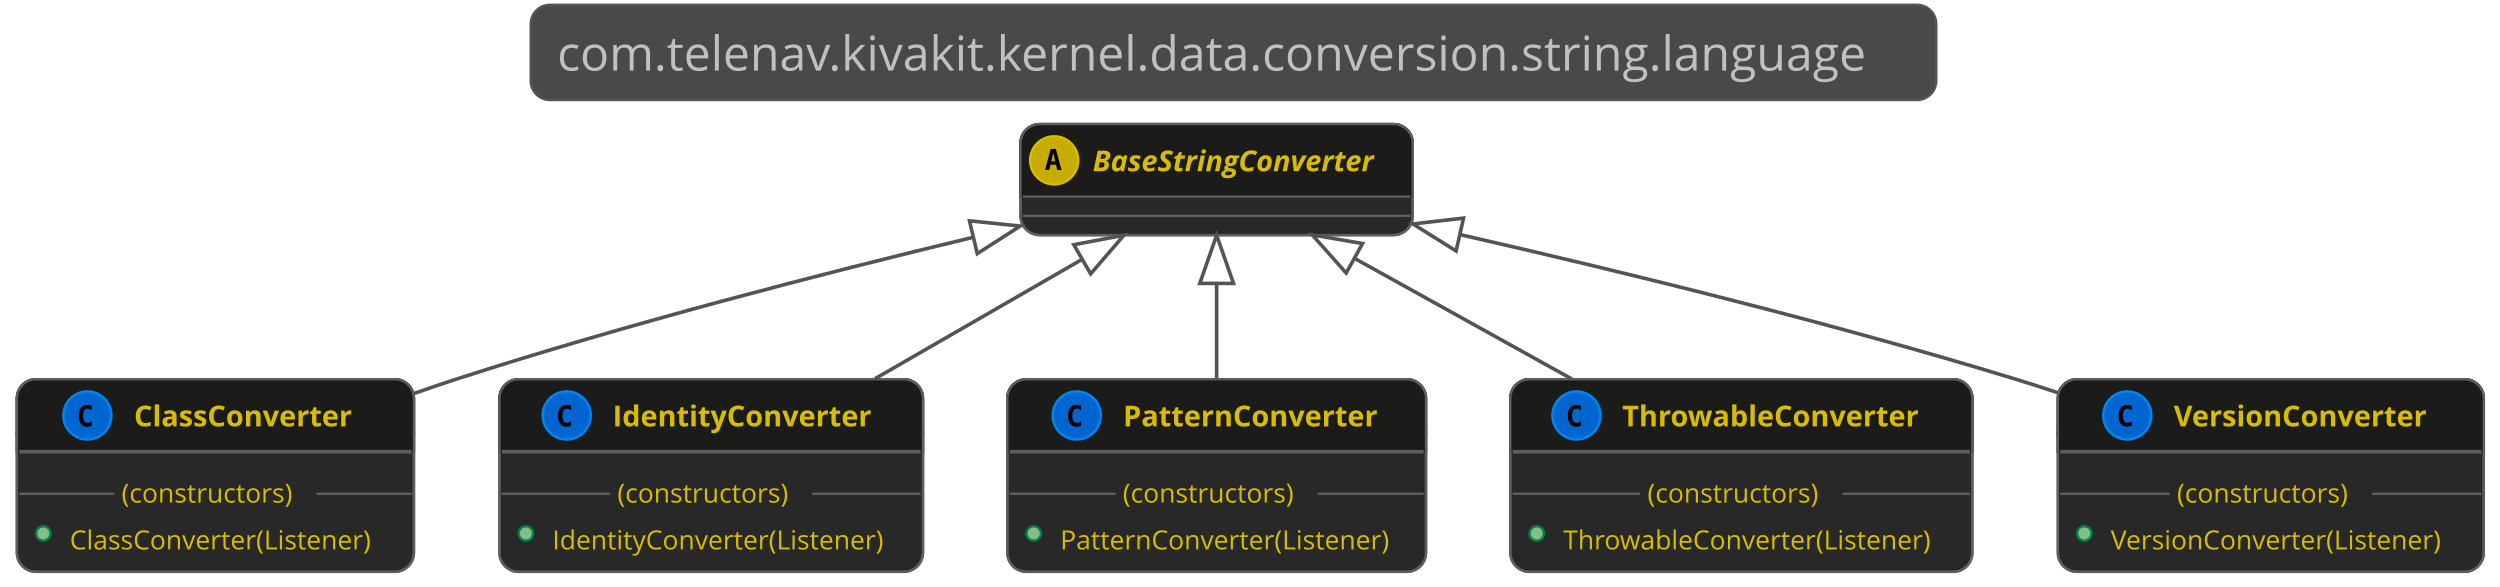
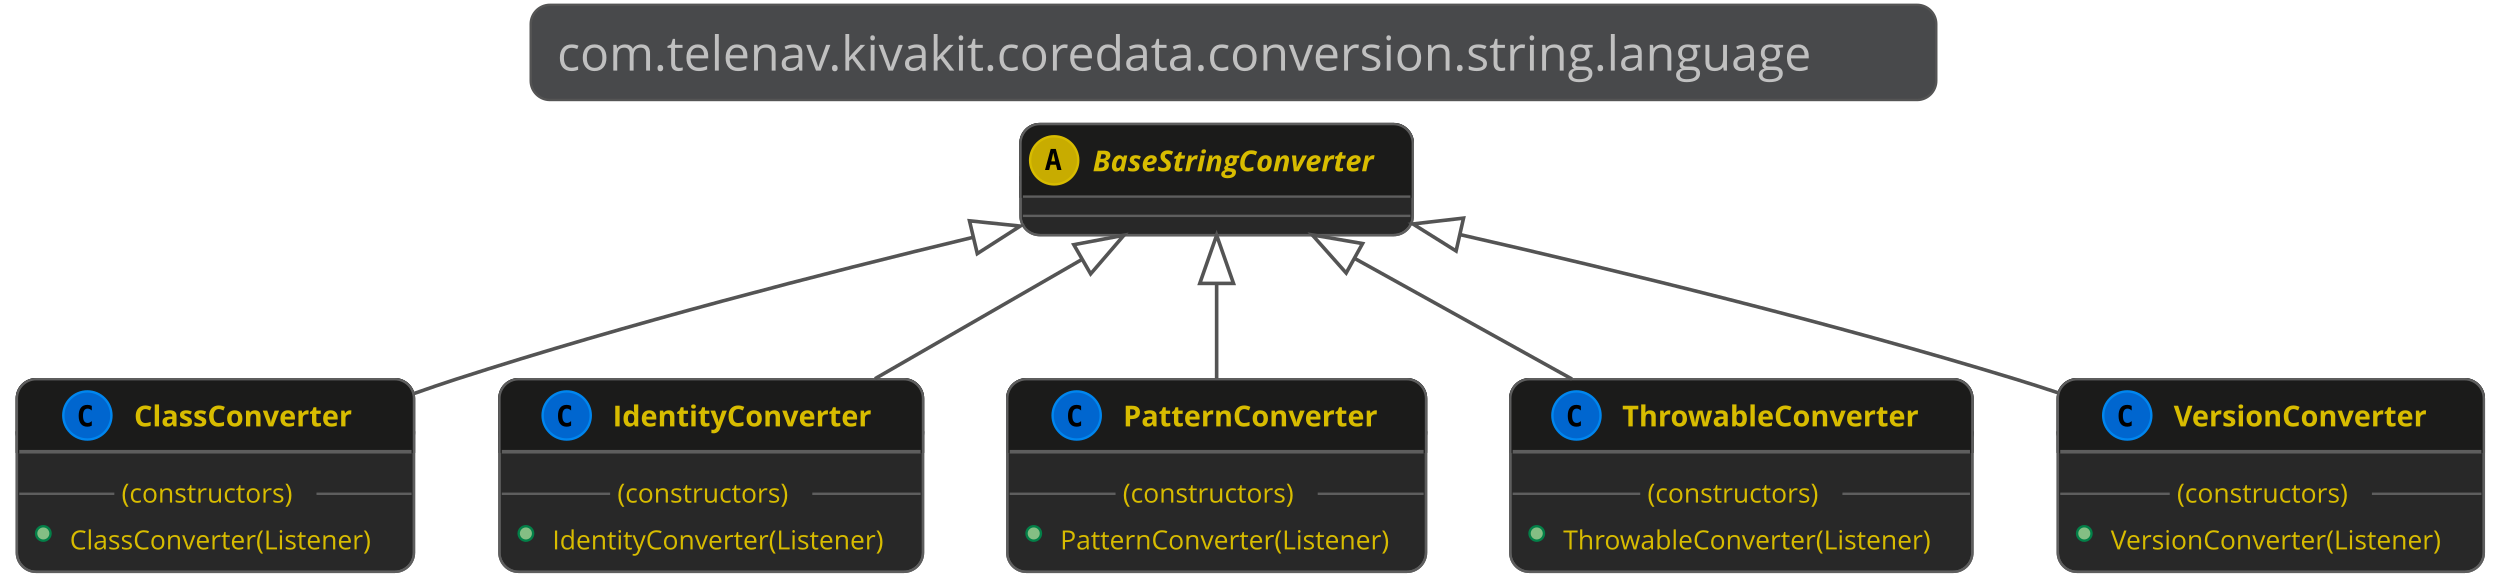
<svg xmlns="http://www.w3.org/2000/svg" contentScriptType="application/ecmascript" contentStyleType="text/css" height="254.167px" preserveAspectRatio="none" style="width:1082px;height:254px;background:#333333;" version="1.1" viewBox="0 0 1082 254" width="1082.292px" zoomAndPan="magnify">
  <defs />
  <g>
    <rect fill="#48494B" height="41.203" rx="8.333" ry="8.333" style="stroke:#545454;stroke-width:1.042;" width="608.333" x="229.688" y="2.083" />
-     <text fill="#C0C0C0" font-family="Open Sans,Avenir,Nunito,Arial,Helvetica,SansSerif" font-size="20.833" lengthAdjust="spacing" textLength="585.417" x="241.146" y="30.558">com.telenav.kivakit.kernel.data.conversion.string.language</text>
+     <text fill="#C0C0C0" font-family="Open Sans,Avenir,Nunito,Arial,Helvetica,SansSerif" font-size="20.833" lengthAdjust="spacing" textLength="585.417" x="241.146" y="30.558">com.telenav.kivakit.coredata.conversion.string.language</text>
    <rect codeLine="6" fill="#282828" height="48.055" id="BaseStringConverter" rx="8.333" ry="8.333" style="stroke:#5E5E5E;stroke-width:1.042;" width="169.792" x="441.667" y="53.703" />
    <rect fill="#1B1B1A" height="31.388" rx="8.333" ry="8.333" style="stroke:#1B1B1A;stroke-width:1.042;" width="169.792" x="441.667" y="53.703" />
    <rect fill="#1B1B1A" height="8.333" style="stroke:#1B1B1A;stroke-width:1.042;" width="169.792" x="441.667" y="76.758" />
    <rect codeLine="6" fill="none" height="48.055" id="BaseStringConverter" rx="8.333" ry="8.333" style="stroke:#5E5E5E;stroke-width:1.042;" width="169.792" x="441.667" y="53.703" />
    <ellipse cx="456.25" cy="69.397" fill="#C8AC00" rx="10.417" ry="10.417" style="stroke:#D8BC00;stroke-width:1.042;" />
    <path d="M455.843,66.099 L454.995,69.828 L456.698,69.828 Z M454.745,64.451 L456.948,64.451 L459.408,73.564 L457.607,73.564 L457.046,71.311 L454.635,71.311 L454.085,73.564 L452.285,73.564 Z " fill="#000000" />
    <text fill="#D8BC00" font-family="Open Sans,Avenir,Nunito,Arial,Helvetica,SansSerif" font-size="12.5" font-style="italic" font-weight="bold" lengthAdjust="spacing" textLength="132.292" x="472.917" y="74.121">BaseStringConverter</text>
    <line style="stroke:#5E5E5E;stroke-width:1.042;" x1="442.708" x2="610.417" y1="85.091" y2="85.091" />
    <line style="stroke:#5E5E5E;stroke-width:1.042;" x1="442.708" x2="610.417" y1="93.424" y2="93.424" />
    <rect codeLine="9" fill="#282828" height="83.378" id="ClassConverter" rx="8.333" ry="8.333" style="stroke:#5E5E5E;stroke-width:1.042;" width="171.875" x="7.292" y="164.119" />
    <rect fill="#1B1B1A" height="31.388" rx="8.333" ry="8.333" style="stroke:#1B1B1A;stroke-width:1.042;" width="171.875" x="7.292" y="164.119" />
    <rect fill="#1B1B1A" height="8.333" style="stroke:#1B1B1A;stroke-width:1.042;" width="171.875" x="7.292" y="187.174" />
    <rect codeLine="9" fill="none" height="83.378" id="ClassConverter" rx="8.333" ry="8.333" style="stroke:#5E5E5E;stroke-width:1.042;" width="171.875" x="7.292" y="164.119" />
    <ellipse cx="37.812" cy="179.814" fill="#0066CF" rx="10.417" ry="10.417" style="stroke:#0086EF;stroke-width:1.042;" />
    <path d="M39.723,184.239 Q39.296,184.458 38.826,184.568 Q38.356,184.678 37.837,184.678 Q35.994,184.678 35.023,183.464 Q34.053,182.249 34.053,179.954 Q34.053,177.653 35.023,176.438 Q35.994,175.224 37.837,175.224 Q38.356,175.224 38.832,175.334 Q39.308,175.444 39.723,175.663 L39.723,177.665 Q39.259,177.238 38.823,177.04 Q38.386,176.841 37.922,176.841 Q36.934,176.841 36.43,177.625 Q35.926,178.41 35.926,179.954 Q35.926,181.492 36.43,182.276 Q36.934,183.061 37.922,183.061 Q38.386,183.061 38.823,182.862 Q39.259,182.664 39.723,182.237 Z " fill="#000000" />
    <text fill="#D8BC00" font-family="Open Sans,Avenir,Nunito,Arial,Helvetica,SansSerif" font-size="12.5" font-weight="bold" lengthAdjust="spacing" textLength="98.958" x="58.021" y="184.538">ClassConverter</text>
    <line style="stroke:#5E5E5E;stroke-width:1.562;" x1="8.333" x2="178.125" y1="195.508" y2="195.508" />
    <ellipse cx="18.75" cy="230.878" fill="#84BE84" rx="3.125" ry="3.125" style="stroke:#038048;stroke-width:1.042;" />
    <text fill="#D8BC00" font-family="Open Sans,Avenir,Nunito,Arial,Helvetica,SansSerif" font-size="11.458" lengthAdjust="spacing" textLength="139.583" x="30.208" y="237.789">ClassConverter(Listener)</text>
    <line style="stroke:#5E5E5E;stroke-width:1.042;" x1="8.333" x2="49.479" y1="213.714" y2="213.714" />
    <text fill="#D8BC00" font-family="Open Sans,Avenir,Nunito,Arial,Helvetica,SansSerif" font-size="11.458" lengthAdjust="spacing" textLength="81.25" x="52.604" y="217.523">(constructors)</text>
    <line style="stroke:#5E5E5E;stroke-width:1.042;" x1="136.979" x2="178.125" y1="213.714" y2="213.714" />
    <rect codeLine="16" fill="#282828" height="83.378" id="IdentityConverter" rx="8.333" ry="8.333" style="stroke:#5E5E5E;stroke-width:1.042;" width="183.333" x="216.146" y="164.119" />
    <rect fill="#1B1B1A" height="31.388" rx="8.333" ry="8.333" style="stroke:#1B1B1A;stroke-width:1.042;" width="183.333" x="216.146" y="164.119" />
    <rect fill="#1B1B1A" height="8.333" style="stroke:#1B1B1A;stroke-width:1.042;" width="183.333" x="216.146" y="187.174" />
    <rect codeLine="16" fill="none" height="83.378" id="IdentityConverter" rx="8.333" ry="8.333" style="stroke:#5E5E5E;stroke-width:1.042;" width="183.333" x="216.146" y="164.119" />
    <ellipse cx="245.26" cy="179.814" fill="#0066CF" rx="10.417" ry="10.417" style="stroke:#0086EF;stroke-width:1.042;" />
    <path d="M247.171,184.239 Q246.744,184.458 246.274,184.568 Q245.804,184.678 245.285,184.678 Q243.442,184.678 242.471,183.464 Q241.501,182.249 241.501,179.954 Q241.501,177.653 242.471,176.438 Q243.442,175.224 245.285,175.224 Q245.804,175.224 246.28,175.334 Q246.756,175.444 247.171,175.663 L247.171,177.665 Q246.707,177.238 246.27,177.04 Q245.834,176.841 245.37,176.841 Q244.381,176.841 243.878,177.625 Q243.374,178.41 243.374,179.954 Q243.374,181.492 243.878,182.276 Q244.381,183.061 245.37,183.061 Q245.834,183.061 246.27,182.862 Q246.707,182.664 247.171,182.237 Z " fill="#000000" />
    <text fill="#D8BC00" font-family="Open Sans,Avenir,Nunito,Arial,Helvetica,SansSerif" font-size="12.5" font-weight="bold" lengthAdjust="spacing" textLength="113.542" x="265.156" y="184.538">IdentityConverter</text>
    <line style="stroke:#5E5E5E;stroke-width:1.562;" x1="217.188" x2="398.438" y1="195.508" y2="195.508" />
    <ellipse cx="227.604" cy="230.878" fill="#84BE84" rx="3.125" ry="3.125" style="stroke:#038048;stroke-width:1.042;" />
    <text fill="#D8BC00" font-family="Open Sans,Avenir,Nunito,Arial,Helvetica,SansSerif" font-size="11.458" lengthAdjust="spacing" textLength="151.042" x="239.062" y="237.789">IdentityConverter(Listener)</text>
    <line style="stroke:#5E5E5E;stroke-width:1.042;" x1="217.188" x2="264.062" y1="213.714" y2="213.714" />
    <text fill="#D8BC00" font-family="Open Sans,Avenir,Nunito,Arial,Helvetica,SansSerif" font-size="11.458" lengthAdjust="spacing" textLength="81.25" x="267.188" y="217.523">(constructors)</text>
    <line style="stroke:#5E5E5E;stroke-width:1.042;" x1="351.562" x2="398.438" y1="213.714" y2="213.714" />
    <rect codeLine="23" fill="#282828" height="83.378" id="PatternConverter" rx="8.333" ry="8.333" style="stroke:#5E5E5E;stroke-width:1.042;" width="181.25" x="435.938" y="164.119" />
    <rect fill="#1B1B1A" height="31.388" rx="8.333" ry="8.333" style="stroke:#1B1B1A;stroke-width:1.042;" width="181.25" x="435.938" y="164.119" />
    <rect fill="#1B1B1A" height="8.333" style="stroke:#1B1B1A;stroke-width:1.042;" width="181.25" x="435.938" y="187.174" />
    <rect codeLine="23" fill="none" height="83.378" id="PatternConverter" rx="8.333" ry="8.333" style="stroke:#5E5E5E;stroke-width:1.042;" width="181.25" x="435.938" y="164.119" />
    <ellipse cx="465.99" cy="179.814" fill="#0066CF" rx="10.417" ry="10.417" style="stroke:#0086EF;stroke-width:1.042;" />
    <path d="M467.9,184.239 Q467.473,184.458 467.003,184.568 Q466.533,184.678 466.014,184.678 Q464.171,184.678 463.2,183.464 Q462.23,182.249 462.23,179.954 Q462.23,177.653 463.2,176.438 Q464.171,175.224 466.014,175.224 Q466.533,175.224 467.009,175.334 Q467.485,175.444 467.9,175.663 L467.9,177.665 Q467.436,177.238 467,177.04 Q466.563,176.841 466.099,176.841 Q465.111,176.841 464.607,177.625 Q464.104,178.41 464.104,179.954 Q464.104,181.492 464.607,182.276 Q465.111,183.061 466.099,183.061 Q466.563,183.061 467,182.862 Q467.436,182.664 467.9,182.237 Z " fill="#000000" />
    <text fill="#D8BC00" font-family="Open Sans,Avenir,Nunito,Arial,Helvetica,SansSerif" font-size="12.5" font-weight="bold" lengthAdjust="spacing" textLength="109.375" x="486.094" y="184.538">PatternConverter</text>
    <line style="stroke:#5E5E5E;stroke-width:1.562;" x1="436.979" x2="616.146" y1="195.508" y2="195.508" />
    <ellipse cx="447.396" cy="230.878" fill="#84BE84" rx="3.125" ry="3.125" style="stroke:#038048;stroke-width:1.042;" />
    <text fill="#D8BC00" font-family="Open Sans,Avenir,Nunito,Arial,Helvetica,SansSerif" font-size="11.458" lengthAdjust="spacing" textLength="148.958" x="458.854" y="237.789">PatternConverter(Listener)</text>
    <line style="stroke:#5E5E5E;stroke-width:1.042;" x1="436.979" x2="482.812" y1="213.714" y2="213.714" />
    <text fill="#D8BC00" font-family="Open Sans,Avenir,Nunito,Arial,Helvetica,SansSerif" font-size="11.458" lengthAdjust="spacing" textLength="81.25" x="485.938" y="217.523">(constructors)</text>
    <line style="stroke:#5E5E5E;stroke-width:1.042;" x1="570.312" x2="616.146" y1="213.714" y2="213.714" />
    <rect codeLine="30" fill="#282828" height="83.378" id="ThrowableConverter" rx="8.333" ry="8.333" style="stroke:#5E5E5E;stroke-width:1.042;" width="200" x="653.646" y="164.119" />
    <rect fill="#1B1B1A" height="31.388" rx="8.333" ry="8.333" style="stroke:#1B1B1A;stroke-width:1.042;" width="200" x="653.646" y="164.119" />
    <rect fill="#1B1B1A" height="8.333" style="stroke:#1B1B1A;stroke-width:1.042;" width="200" x="653.646" y="187.174" />
    <rect codeLine="30" fill="none" height="83.378" id="ThrowableConverter" rx="8.333" ry="8.333" style="stroke:#5E5E5E;stroke-width:1.042;" width="200" x="653.646" y="164.119" />
    <ellipse cx="682.292" cy="179.814" fill="#0066CF" rx="10.417" ry="10.417" style="stroke:#0086EF;stroke-width:1.042;" />
    <path d="M684.202,184.239 Q683.775,184.458 683.305,184.568 Q682.835,184.678 682.316,184.678 Q680.473,184.678 679.502,183.464 Q678.532,182.249 678.532,179.954 Q678.532,177.653 679.502,176.438 Q680.473,175.224 682.316,175.224 Q682.835,175.224 683.311,175.334 Q683.787,175.444 684.202,175.663 L684.202,177.665 Q683.738,177.238 683.302,177.04 Q682.865,176.841 682.402,176.841 Q681.413,176.841 680.909,177.625 Q680.406,178.41 680.406,179.954 Q680.406,181.492 680.909,182.276 Q681.413,183.061 682.402,183.061 Q682.865,183.061 683.302,182.862 Q683.738,182.664 684.202,182.237 Z " fill="#000000" />
    <text fill="#D8BC00" font-family="Open Sans,Avenir,Nunito,Arial,Helvetica,SansSerif" font-size="12.5" font-weight="bold" lengthAdjust="spacing" textLength="131.25" x="702.083" y="184.538">ThrowableConverter</text>
    <line style="stroke:#5E5E5E;stroke-width:1.562;" x1="654.688" x2="852.604" y1="195.508" y2="195.508" />
    <ellipse cx="665.104" cy="230.878" fill="#84BE84" rx="3.125" ry="3.125" style="stroke:#038048;stroke-width:1.042;" />
    <text fill="#D8BC00" font-family="Open Sans,Avenir,Nunito,Arial,Helvetica,SansSerif" font-size="11.458" lengthAdjust="spacing" textLength="167.708" x="676.562" y="237.789">ThrowableConverter(Listener)</text>
    <line style="stroke:#5E5E5E;stroke-width:1.042;" x1="654.688" x2="709.896" y1="213.714" y2="213.714" />
    <text fill="#D8BC00" font-family="Open Sans,Avenir,Nunito,Arial,Helvetica,SansSerif" font-size="11.458" lengthAdjust="spacing" textLength="81.25" x="713.021" y="217.523">(constructors)</text>
    <line style="stroke:#5E5E5E;stroke-width:1.042;" x1="797.396" x2="852.604" y1="213.714" y2="213.714" />
    <rect codeLine="37" fill="#282828" height="83.378" id="VersionConverter" rx="8.333" ry="8.333" style="stroke:#5E5E5E;stroke-width:1.042;" width="184.375" x="890.625" y="164.119" />
    <rect fill="#1B1B1A" height="31.388" rx="8.333" ry="8.333" style="stroke:#1B1B1A;stroke-width:1.042;" width="184.375" x="890.625" y="164.119" />
    <rect fill="#1B1B1A" height="8.333" style="stroke:#1B1B1A;stroke-width:1.042;" width="184.375" x="890.625" y="187.174" />
    <rect codeLine="37" fill="none" height="83.378" id="VersionConverter" rx="8.333" ry="8.333" style="stroke:#5E5E5E;stroke-width:1.042;" width="184.375" x="890.625" y="164.119" />
    <ellipse cx="920.677" cy="179.814" fill="#0066CF" rx="10.417" ry="10.417" style="stroke:#0086EF;stroke-width:1.042;" />
    <path d="M922.587,184.239 Q922.16,184.458 921.69,184.568 Q921.22,184.678 920.702,184.678 Q918.858,184.678 917.888,183.464 Q916.917,182.249 916.917,179.954 Q916.917,177.653 917.888,176.438 Q918.858,175.224 920.702,175.224 Q921.22,175.224 921.696,175.334 Q922.172,175.444 922.587,175.663 L922.587,177.665 Q922.124,177.238 921.687,177.04 Q921.251,176.841 920.787,176.841 Q919.798,176.841 919.295,177.625 Q918.791,178.41 918.791,179.954 Q918.791,181.492 919.295,182.276 Q919.798,183.061 920.787,183.061 Q921.251,183.061 921.687,182.862 Q922.124,182.664 922.587,182.237 Z " fill="#000000" />
    <text fill="#D8BC00" font-family="Open Sans,Avenir,Nunito,Arial,Helvetica,SansSerif" font-size="12.5" font-weight="bold" lengthAdjust="spacing" textLength="112.5" x="940.781" y="184.538">VersionConverter</text>
    <line style="stroke:#5E5E5E;stroke-width:1.562;" x1="891.667" x2="1073.958" y1="195.508" y2="195.508" />
    <ellipse cx="902.083" cy="230.878" fill="#84BE84" rx="3.125" ry="3.125" style="stroke:#038048;stroke-width:1.042;" />
    <text fill="#D8BC00" font-family="Open Sans,Avenir,Nunito,Arial,Helvetica,SansSerif" font-size="11.458" lengthAdjust="spacing" textLength="152.083" x="913.542" y="237.789">VersionConverter(Listener)</text>
    <line style="stroke:#5E5E5E;stroke-width:1.042;" x1="891.667" x2="939.062" y1="213.714" y2="213.714" />
    <text fill="#D8BC00" font-family="Open Sans,Avenir,Nunito,Arial,Helvetica,SansSerif" font-size="11.458" lengthAdjust="spacing" textLength="81.25" x="942.188" y="217.523">(constructors)</text>
    <line style="stroke:#5E5E5E;stroke-width:1.042;" x1="1026.562" x2="1073.958" y1="213.714" y2="213.714" />
    <path codeLine="8" d="M421.167,102.703 C356.115,118.338 271.271,140.224 197.396,164.119 C191.49,166.036 185.427,168.099 179.344,170.255 " fill="none" id="BaseStringConverter-backto-ClassConverter" style="stroke:#545454;stroke-width:1.562;" />
    <polygon fill="none" points="419.594,95.578,441.552,97.849,422.969,109.765,419.594,95.578" style="stroke:#545454;stroke-width:1.562;" />
    <path codeLine="15" d="M468.375,112.224 C440.823,128.109 407.667,147.203 378.667,163.922 " fill="none" id="BaseStringConverter-backto-IdentityConverter" style="stroke:#545454;stroke-width:1.562;" />
    <polygon fill="none" points="464.75,105.901,486.438,101.817,472.031,118.536,464.75,105.901" style="stroke:#545454;stroke-width:1.562;" />
    <path codeLine="22" d="M526.562,122.682 C526.562,136.078 526.562,150.744 526.562,163.922 " fill="none" id="BaseStringConverter-backto-PatternConverter" style="stroke:#545454;stroke-width:1.562;" />
    <polygon fill="none" points="519.271,122.651,526.562,101.817,533.854,122.651,519.271,122.651" style="stroke:#545454;stroke-width:1.562;" />
    <path codeLine="29" d="M586.365,111.89 C615.177,127.89 649.99,147.213 680.385,164.078 " fill="none" id="BaseStringConverter-backto-ThrowableConverter" style="stroke:#545454;stroke-width:1.562;" />
    <polygon fill="none" points="582.625,118.161,567.948,101.671,589.708,105.411,582.625,118.161" style="stroke:#545454;stroke-width:1.562;" />
    <path codeLine="36" d="M632.104,101.588 C701.031,117.307 792.688,139.692 872.396,164.119 C878.354,165.942 884.458,167.911 890.594,169.963 " fill="none" id="BaseStringConverter-backto-VersionConverter" style="stroke:#545454;stroke-width:1.562;" />
    <polygon fill="none" points="630.198,108.63,611.49,96.921,633.417,94.401,630.198,108.63" style="stroke:#545454;stroke-width:1.562;" />
  </g>
</svg>
